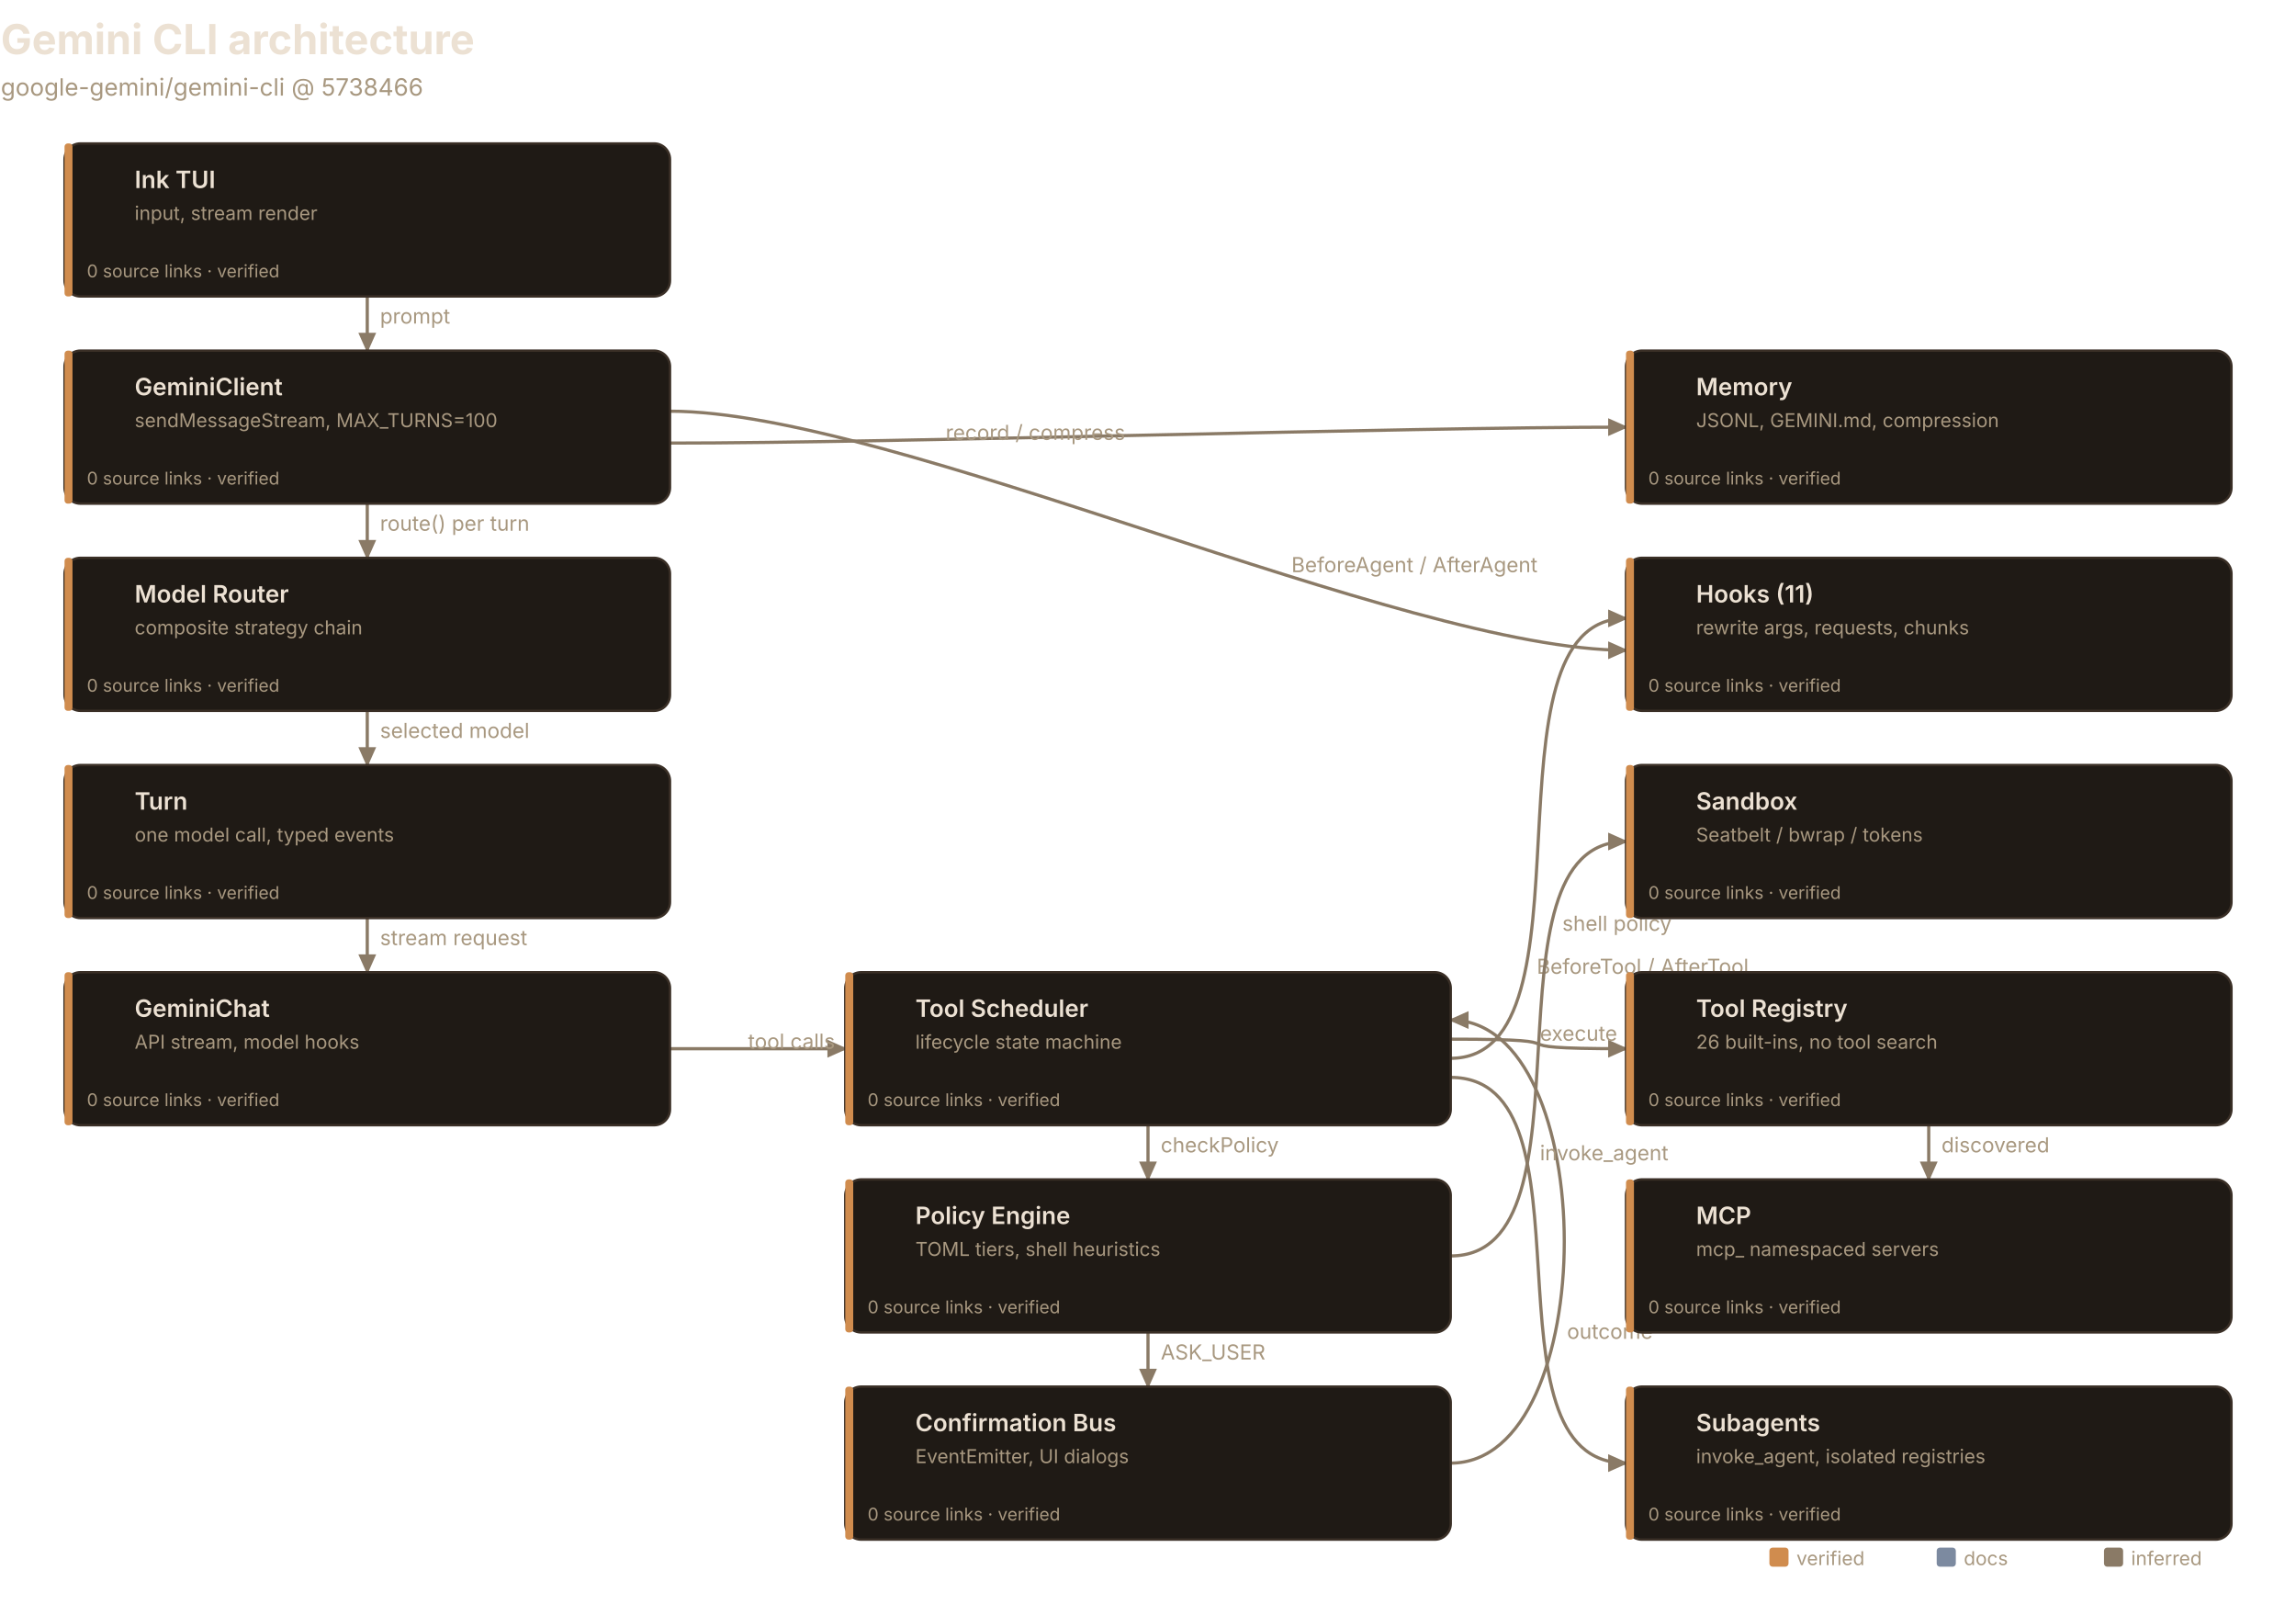
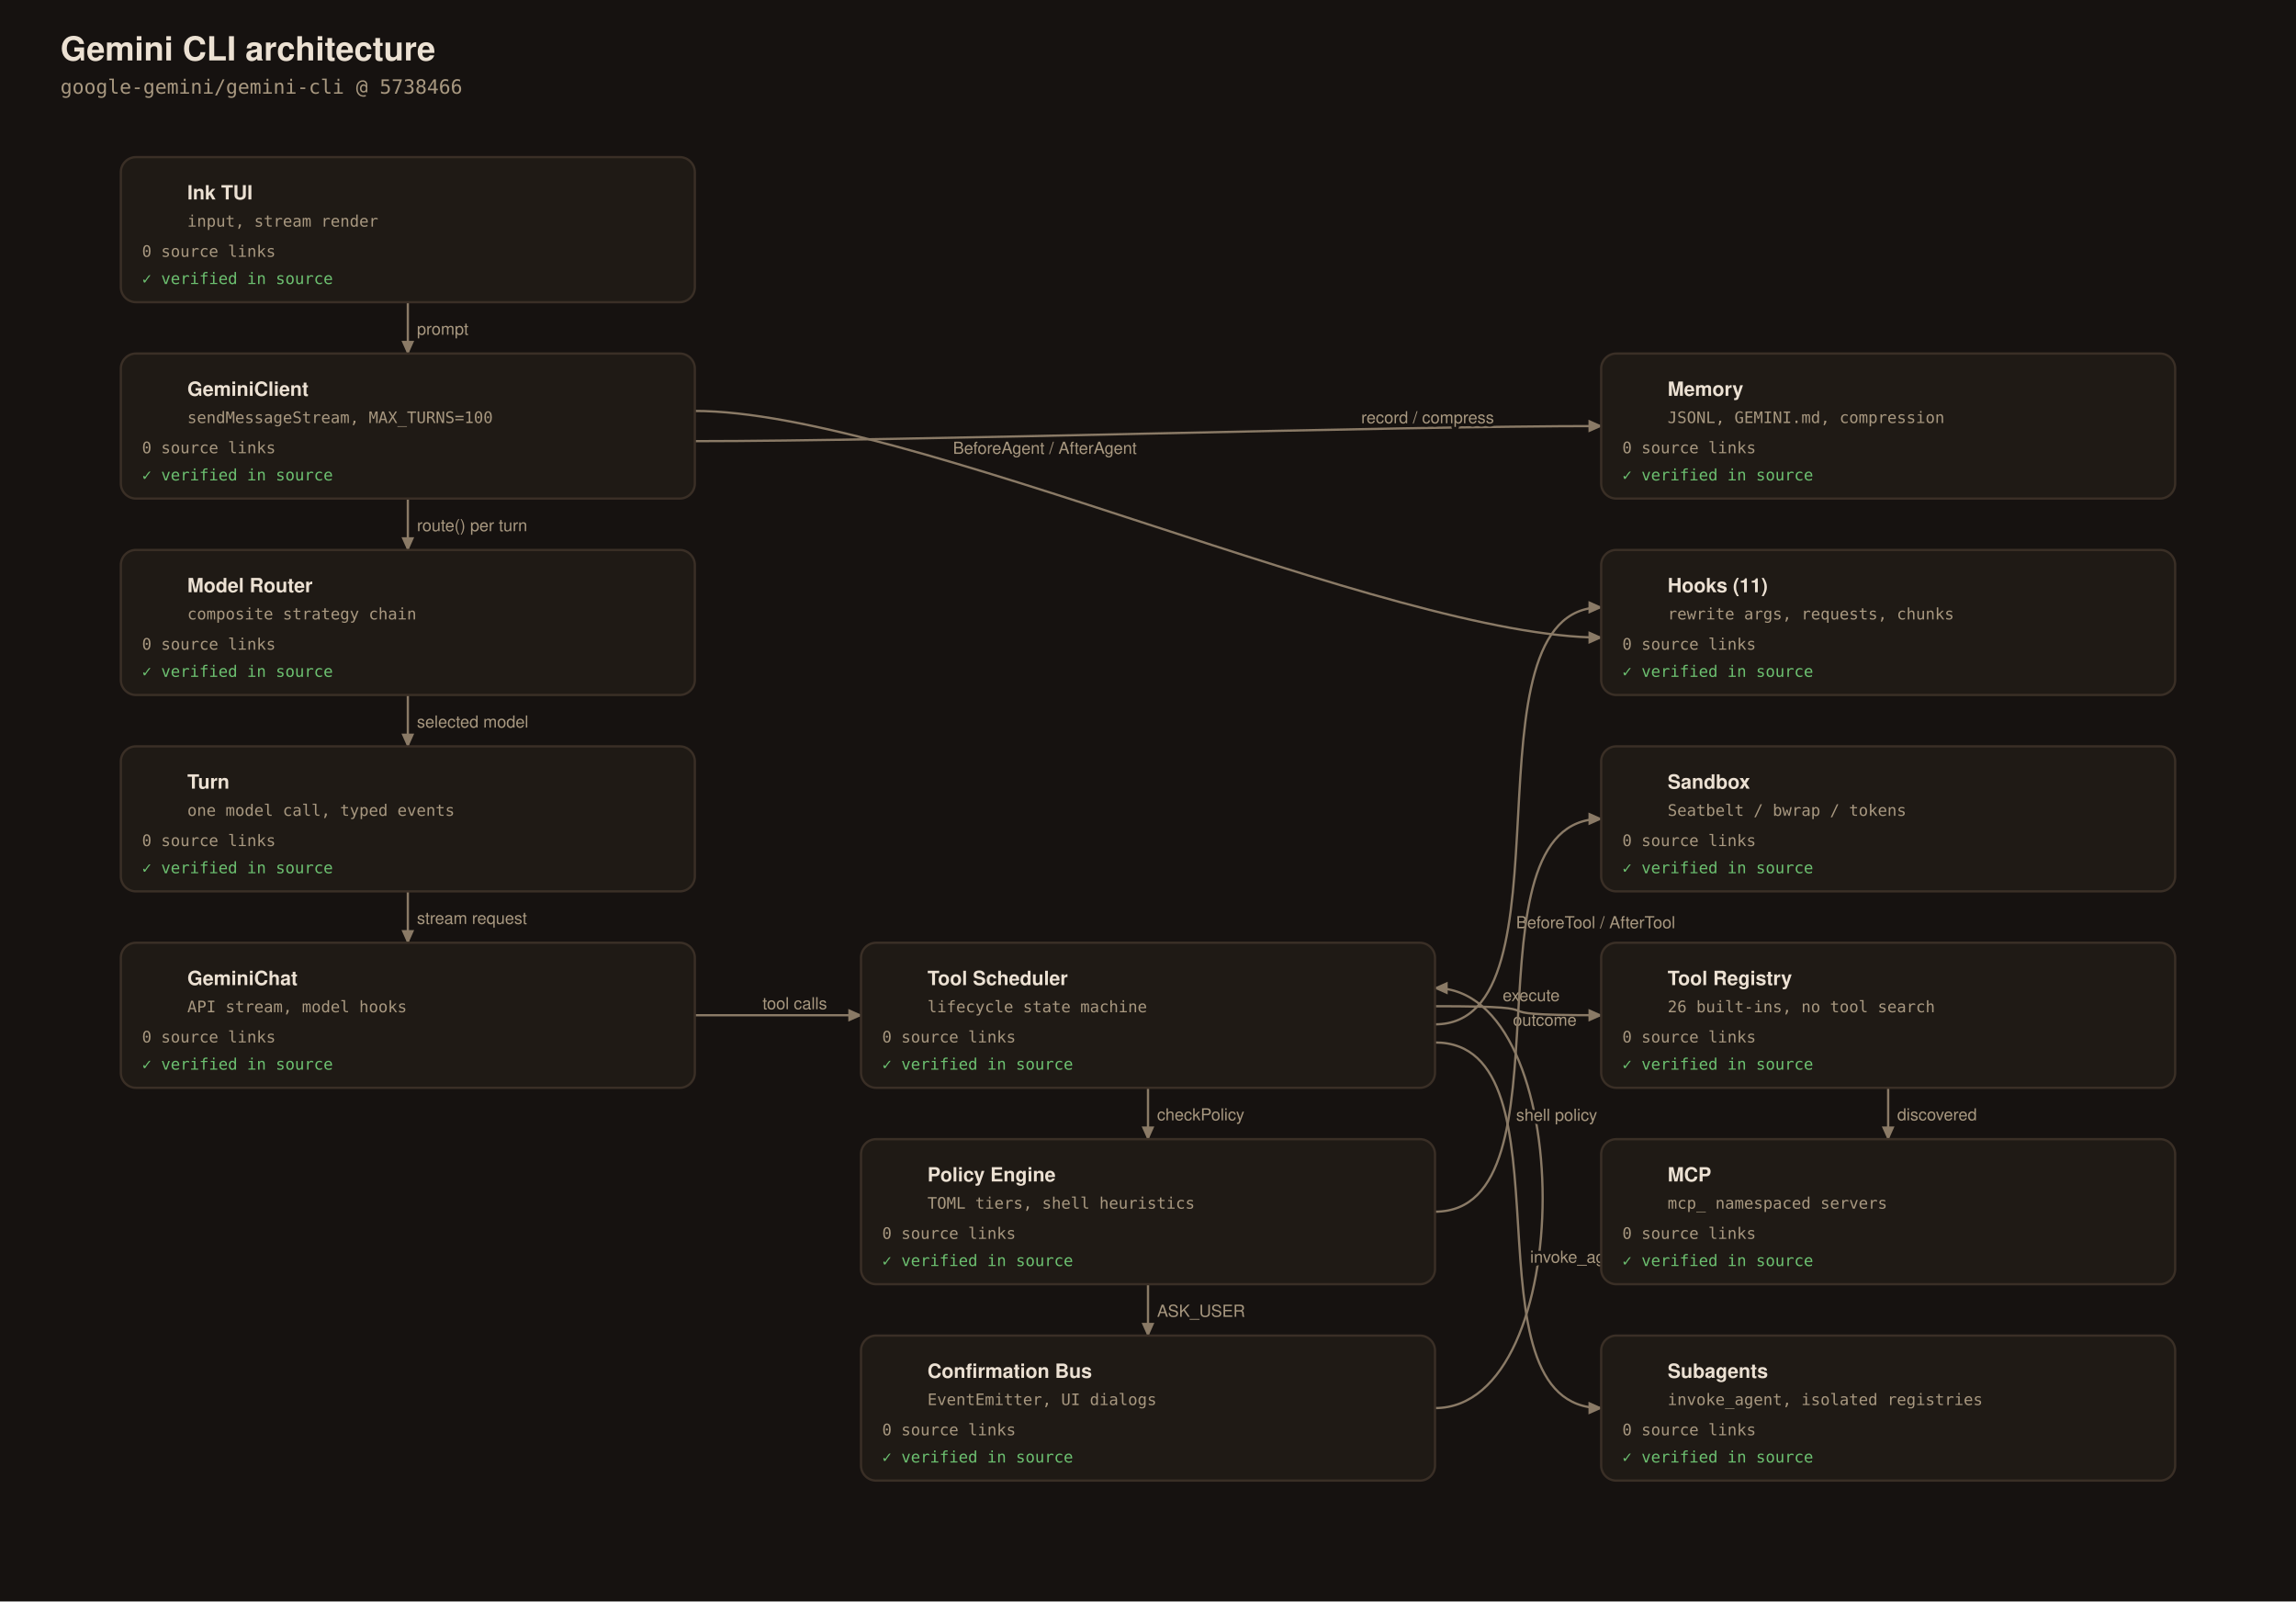
- <svg xmlns="http://www.w3.org/2000/svg" viewBox="-20 -70 1440 1006" width="1600" height="1117" font-family="system-ui, -apple-system, sans-serif">
+ <svg xmlns="http://www.w3.org/2000/svg" viewBox="-60 -84 1520 1060" width="2280" height="1590" font-family="-apple-system, &quot;system-ui&quot;, &quot;Segoe UI&quot;, Helvetica, Arial, sans-serif">
+   <rect x="-60" y="-84" width="1520" height="1060" fill="#161210" />
  <defs>
    <marker id="arrow" viewBox="0 0 10 10" refX="8" refY="5" markerWidth="7" markerHeight="7" orient="auto-start-reverse">
      <path d="M 0 1 L 9 5 L 0 9 z" fill="#8a7a66" />
    </marker>
+     <marker id="arrowHl" viewBox="0 0 10 10" refX="8" refY="5" markerWidth="7" markerHeight="7" orient="auto-start-reverse">
+       <path d="M 0 1 L 9 5 L 0 9 z" fill="#d08c4e" />
+     </marker>
  </defs>
-   <text x="-20" y="-36" font-size="26" font-weight="700" fill="#ece1d3">Gemini CLI architecture</text>
-   <text x="-20" y="-10" font-size="15" fill="#a89880">google-gemini/gemini-cli @ 5738466</text>
  <g>
-     <path d="M 210.0 116 C 210.0 133.0, 210.0 133.0, 210.0 150" fill="none" stroke="#8a7a66" stroke-width="2" marker-end="url(#arrow)" />
-     <text x="218" y="133" font-size="13" fill="#a89880">prompt</text>
-     <path d="M 210.0 246 C 210.0 263.0, 210.0 263.0, 210.0 280" fill="none" stroke="#8a7a66" stroke-width="2" marker-end="url(#arrow)" />
-     <text x="218" y="263" font-size="13" fill="#a89880">route() per turn</text>
-     <path d="M 210.0 376 C 210.0 393.0, 210.0 393.0, 210.0 410" fill="none" stroke="#8a7a66" stroke-width="2" marker-end="url(#arrow)" />
-     <text x="218" y="393" font-size="13" fill="#a89880">selected model</text>
-     <path d="M 210.0 506 C 210.0 523.0, 210.0 523.0, 210.0 540" fill="none" stroke="#8a7a66" stroke-width="2" marker-end="url(#arrow)" />
-     <text x="218" y="523" font-size="13" fill="#a89880">stream request</text>
-     <path d="M 400 588.0 C 495.0 588.0, 415.0 588.0, 510 588.0" fill="none" stroke="#8a7a66" stroke-width="2" marker-end="url(#arrow)" />
-     <text x="449" y="588" font-size="13" fill="#a89880">tool calls</text>
-     <path d="M 700.0 636 C 700.0 653.0, 700.0 653.0, 700.0 670" fill="none" stroke="#8a7a66" stroke-width="2" marker-end="url(#arrow)" />
-     <text x="708" y="653" font-size="13" fill="#a89880">checkPolicy</text>
-     <path d="M 700.0 766 C 700.0 783.0, 700.0 783.0, 700.0 800" fill="none" stroke="#8a7a66" stroke-width="2" marker-end="url(#arrow)" />
-     <text x="708" y="783" font-size="13" fill="#a89880">ASK_USER</text>
-     <path d="M 890 848.0 C 985.02 848.0, 985.02 570.0, 890 570.0" fill="none" stroke="#8a7a66" stroke-width="2" marker-end="url(#arrow)" />
-     <text x="963" y="770" font-size="13" fill="#a89880">outcome</text>
-     <path d="M 890 582.0 C 985.0 582.0, 905.0 588.0, 1000 588.0" fill="none" stroke="#8a7a66" stroke-width="2" marker-end="url(#arrow)" />
-     <text x="946" y="583" font-size="13" fill="#a89880">execute</text>
-     <path d="M 1190.0 636 C 1190.0 653.0, 1190.0 653.0, 1190.0 670" fill="none" stroke="#8a7a66" stroke-width="2" marker-end="url(#arrow)" />
-     <text x="1198" y="653" font-size="13" fill="#a89880">discovered</text>
-     <path d="M 890 594.0 C 985.0 594.0, 905.0 318.0, 1000 318.0" fill="none" stroke="#8a7a66" stroke-width="2" marker-end="url(#arrow)" />
-     <text x="944" y="541" font-size="13" fill="#a89880">BeforeTool / AfterTool</text>
-     <path d="M 400 188.0 C 540 188.0, 860 338.0, 1000 338.0" fill="none" stroke="#8a7a66" stroke-width="2" marker-end="url(#arrow)" />
-     <text x="790" y="289" font-size="13" fill="#a89880">BeforeAgent / AfterAgent</text>
-     <path d="M 400 208.0 C 540 208.0, 860 198.0, 1000 198.0" fill="none" stroke="#8a7a66" stroke-width="2" marker-end="url(#arrow)" />
-     <text x="573" y="206" font-size="13" fill="#a89880">record / compress</text>
-     <path d="M 890 606.0 C 985.0 606.0, 905.0 848.0, 1000 848.0" fill="none" stroke="#8a7a66" stroke-width="2" marker-end="url(#arrow)" />
-     <text x="946" y="658" font-size="13" fill="#a89880">invoke_agent</text>
-     <path d="M 890 718.0 C 985.0 718.0, 905.0 458.0, 1000 458.0" fill="none" stroke="#8a7a66" stroke-width="2" marker-end="url(#arrow)" />
-     <text x="960" y="514" font-size="13" fill="#a89880">shell policy</text>
+     <path d="M 210 116 C 210 133, 210 133, 210 150" marker-end="url(#arrow)" fill="none" stroke="rgb(138, 122, 102)" stroke-width="1.5px" stroke-linejoin="miter" paint-order="normal" font-size="16px" font-weight="400" font-family="-apple-system, &quot;system-ui&quot;, &quot;Segoe UI&quot;, Helvetica, Arial, sans-serif" />
+     <text x="216" y="137.568" fill="rgb(168, 152, 128)" stroke="rgb(22, 18, 16)" stroke-width="4px" stroke-linejoin="round" paint-order="stroke" font-size="11px" font-weight="400" font-family="-apple-system, &quot;system-ui&quot;, &quot;Segoe UI&quot;, Helvetica, Arial, sans-serif">prompt</text>
+     <path d="M 210 246 C 210 263, 210 263, 210 280" marker-end="url(#arrow)" fill="none" stroke="rgb(138, 122, 102)" stroke-width="1.5px" stroke-linejoin="miter" paint-order="normal" font-size="16px" font-weight="400" font-family="-apple-system, &quot;system-ui&quot;, &quot;Segoe UI&quot;, Helvetica, Arial, sans-serif" />
+     <text x="216" y="267.568" fill="rgb(168, 152, 128)" stroke="rgb(22, 18, 16)" stroke-width="4px" stroke-linejoin="round" paint-order="stroke" font-size="11px" font-weight="400" font-family="-apple-system, &quot;system-ui&quot;, &quot;Segoe UI&quot;, Helvetica, Arial, sans-serif">route() per turn</text>
+     <path d="M 210 376 C 210 393, 210 393, 210 410" marker-end="url(#arrow)" fill="none" stroke="rgb(138, 122, 102)" stroke-width="1.5px" stroke-linejoin="miter" paint-order="normal" font-size="16px" font-weight="400" font-family="-apple-system, &quot;system-ui&quot;, &quot;Segoe UI&quot;, Helvetica, Arial, sans-serif" />
+     <text x="216" y="397.568" fill="rgb(168, 152, 128)" stroke="rgb(22, 18, 16)" stroke-width="4px" stroke-linejoin="round" paint-order="stroke" font-size="11px" font-weight="400" font-family="-apple-system, &quot;system-ui&quot;, &quot;Segoe UI&quot;, Helvetica, Arial, sans-serif">selected model</text>
+     <path d="M 210 506 C 210 523, 210 523, 210 540" marker-end="url(#arrow)" fill="none" stroke="rgb(138, 122, 102)" stroke-width="1.5px" stroke-linejoin="miter" paint-order="normal" font-size="16px" font-weight="400" font-family="-apple-system, &quot;system-ui&quot;, &quot;Segoe UI&quot;, Helvetica, Arial, sans-serif" />
+     <text x="216" y="527.568" fill="rgb(168, 152, 128)" stroke="rgb(22, 18, 16)" stroke-width="4px" stroke-linejoin="round" paint-order="stroke" font-size="11px" font-weight="400" font-family="-apple-system, &quot;system-ui&quot;, &quot;Segoe UI&quot;, Helvetica, Arial, sans-serif">stream request</text>
+     <path d="M 400 588 C 495 588, 415 588, 510 588" marker-end="url(#arrow)" fill="none" stroke="rgb(138, 122, 102)" stroke-width="1.5px" stroke-linejoin="miter" paint-order="normal" font-size="16px" font-weight="400" font-family="-apple-system, &quot;system-ui&quot;, &quot;Segoe UI&quot;, Helvetica, Arial, sans-serif" />
+     <text x="444.8" y="584" fill="rgb(168, 152, 128)" stroke="rgb(22, 18, 16)" stroke-width="4px" stroke-linejoin="round" paint-order="stroke" font-size="11px" font-weight="400" font-family="-apple-system, &quot;system-ui&quot;, &quot;Segoe UI&quot;, Helvetica, Arial, sans-serif">tool calls</text>
+     <path d="M 700 636 C 700 653, 700 653, 700 670" marker-end="url(#arrow)" fill="none" stroke="rgb(138, 122, 102)" stroke-width="1.5px" stroke-linejoin="miter" paint-order="normal" font-size="16px" font-weight="400" font-family="-apple-system, &quot;system-ui&quot;, &quot;Segoe UI&quot;, Helvetica, Arial, sans-serif" />
+     <text x="706" y="657.568" fill="rgb(168, 152, 128)" stroke="rgb(22, 18, 16)" stroke-width="4px" stroke-linejoin="round" paint-order="stroke" font-size="11px" font-weight="400" font-family="-apple-system, &quot;system-ui&quot;, &quot;Segoe UI&quot;, Helvetica, Arial, sans-serif">checkPolicy</text>
+     <path d="M 700 766 C 700 783, 700 783, 700 800" marker-end="url(#arrow)" fill="none" stroke="rgb(138, 122, 102)" stroke-width="1.5px" stroke-linejoin="miter" paint-order="normal" font-size="16px" font-weight="400" font-family="-apple-system, &quot;system-ui&quot;, &quot;Segoe UI&quot;, Helvetica, Arial, sans-serif" />
+     <text x="706" y="787.568" fill="rgb(168, 152, 128)" stroke="rgb(22, 18, 16)" stroke-width="4px" stroke-linejoin="round" paint-order="stroke" font-size="11px" font-weight="400" font-family="-apple-system, &quot;system-ui&quot;, &quot;Segoe UI&quot;, Helvetica, Arial, sans-serif">ASK_USER</text>
+     <path d="M 890 848 C 985.02 848, 985.02 570, 890 570" marker-end="url(#arrow)" fill="none" stroke="rgb(138, 122, 102)" stroke-width="1.5px" stroke-linejoin="miter" paint-order="normal" font-size="16px" font-weight="400" font-family="-apple-system, &quot;system-ui&quot;, &quot;Segoe UI&quot;, Helvetica, Arial, sans-serif" />
+     <text x="941.61" y="594.912" fill="rgb(168, 152, 128)" stroke="rgb(22, 18, 16)" stroke-width="4px" stroke-linejoin="round" paint-order="stroke" font-size="11px" font-weight="400" font-family="-apple-system, &quot;system-ui&quot;, &quot;Segoe UI&quot;, Helvetica, Arial, sans-serif">outcome</text>
+     <path d="M 890 582 C 985 582, 905 588, 1000 588" marker-end="url(#arrow)" fill="none" stroke="rgb(138, 122, 102)" stroke-width="1.5px" stroke-linejoin="miter" paint-order="normal" font-size="16px" font-weight="400" font-family="-apple-system, &quot;system-ui&quot;, &quot;Segoe UI&quot;, Helvetica, Arial, sans-serif" />
+     <text x="934.8" y="578.624" fill="rgb(168, 152, 128)" stroke="rgb(22, 18, 16)" stroke-width="4px" stroke-linejoin="round" paint-order="stroke" font-size="11px" font-weight="400" font-family="-apple-system, &quot;system-ui&quot;, &quot;Segoe UI&quot;, Helvetica, Arial, sans-serif">execute</text>
+     <path d="M 1190 636 C 1190 653, 1190 653, 1190 670" marker-end="url(#arrow)" fill="none" stroke="rgb(138, 122, 102)" stroke-width="1.5px" stroke-linejoin="miter" paint-order="normal" font-size="16px" font-weight="400" font-family="-apple-system, &quot;system-ui&quot;, &quot;Segoe UI&quot;, Helvetica, Arial, sans-serif" />
+     <text x="1196" y="657.568" fill="rgb(168, 152, 128)" stroke="rgb(22, 18, 16)" stroke-width="4px" stroke-linejoin="round" paint-order="stroke" font-size="11px" font-weight="400" font-family="-apple-system, &quot;system-ui&quot;, &quot;Segoe UI&quot;, Helvetica, Arial, sans-serif">discovered</text>
+     <path d="M 890 594 C 985 594, 905 318, 1000 318" marker-end="url(#arrow)" fill="none" stroke="rgb(138, 122, 102)" stroke-width="1.5px" stroke-linejoin="miter" paint-order="normal" font-size="16px" font-weight="400" font-family="-apple-system, &quot;system-ui&quot;, &quot;Segoe UI&quot;, Helvetica, Arial, sans-serif" />
+     <text x="943.7" y="530.384" fill="rgb(168, 152, 128)" stroke="rgb(22, 18, 16)" stroke-width="4px" stroke-linejoin="round" paint-order="stroke" font-size="11px" font-weight="400" font-family="-apple-system, &quot;system-ui&quot;, &quot;Segoe UI&quot;, Helvetica, Arial, sans-serif">BeforeTool / AfterTool</text>
+     <path d="M 400 188 C 540 188, 860 338, 1000 338" marker-end="url(#arrow)" fill="none" stroke="rgb(138, 122, 102)" stroke-width="1.5px" stroke-linejoin="miter" paint-order="normal" font-size="16px" font-weight="400" font-family="-apple-system, &quot;system-ui&quot;, &quot;Segoe UI&quot;, Helvetica, Arial, sans-serif" />
+     <text x="570.88" y="216.4" fill="rgb(168, 152, 128)" stroke="rgb(22, 18, 16)" stroke-width="4px" stroke-linejoin="round" paint-order="stroke" font-size="11px" font-weight="400" font-family="-apple-system, &quot;system-ui&quot;, &quot;Segoe UI&quot;, Helvetica, Arial, sans-serif">BeforeAgent / AfterAgent</text>
+     <path d="M 400 208 C 540 208, 860 198, 1000 198" marker-end="url(#arrow)" fill="none" stroke="rgb(138, 122, 102)" stroke-width="1.5px" stroke-linejoin="miter" paint-order="normal" font-size="16px" font-weight="400" font-family="-apple-system, &quot;system-ui&quot;, &quot;Segoe UI&quot;, Helvetica, Arial, sans-serif" />
+     <text x="841.12" y="196.16" fill="rgb(168, 152, 128)" stroke="rgb(22, 18, 16)" stroke-width="4px" stroke-linejoin="round" paint-order="stroke" font-size="11px" font-weight="400" font-family="-apple-system, &quot;system-ui&quot;, &quot;Segoe UI&quot;, Helvetica, Arial, sans-serif">record / compress</text>
+     <path d="M 890 606 C 985 606, 905 848, 1000 848" marker-end="url(#arrow)" fill="none" stroke="rgb(138, 122, 102)" stroke-width="1.5px" stroke-linejoin="miter" paint-order="normal" font-size="16px" font-weight="400" font-family="-apple-system, &quot;system-ui&quot;, &quot;Segoe UI&quot;, Helvetica, Arial, sans-serif" />
+     <text x="952.979" y="751.792" fill="rgb(168, 152, 128)" stroke="rgb(22, 18, 16)" stroke-width="4px" stroke-linejoin="round" paint-order="stroke" font-size="11px" font-weight="400" font-family="-apple-system, &quot;system-ui&quot;, &quot;Segoe UI&quot;, Helvetica, Arial, sans-serif">invoke_agent</text>
+     <path d="M 890 718 C 985 718, 905 458, 1000 458" marker-end="url(#arrow)" fill="none" stroke="rgb(138, 122, 102)" stroke-width="1.5px" stroke-linejoin="miter" paint-order="normal" font-size="16px" font-weight="400" font-family="-apple-system, &quot;system-ui&quot;, &quot;Segoe UI&quot;, Helvetica, Arial, sans-serif" />
+     <text x="943.7" y="657.84" fill="rgb(168, 152, 128)" stroke="rgb(22, 18, 16)" stroke-width="4px" stroke-linejoin="round" paint-order="stroke" font-size="11px" font-weight="400" font-family="-apple-system, &quot;system-ui&quot;, &quot;Segoe UI&quot;, Helvetica, Arial, sans-serif">shell policy</text>
  </g>
  <g>
-     <rect x="20" y="20" width="380" height="96" rx="10" fill="#1f1a15" stroke="#3a2f26" stroke-width="1.5" />
-     <rect x="20" y="20" width="5" height="96" rx="2" fill="#d08c4e" />
-     <text x="64" y="48" font-size="15" font-weight="600" fill="#ece1d3">Ink TUI</text>
-     <text x="64" y="68" font-size="12" fill="#a89880">input, stream render</text>
-     <text x="34" y="104" font-size="11" fill="#a89880">0 source links · verified</text>
-     <rect x="20" y="150" width="380" height="96" rx="10" fill="#1f1a15" stroke="#3a2f26" stroke-width="1.5" />
-     <rect x="20" y="150" width="5" height="96" rx="2" fill="#d08c4e" />
-     <text x="64" y="178" font-size="15" font-weight="600" fill="#ece1d3">GeminiClient</text>
-     <text x="64" y="198" font-size="12" fill="#a89880">sendMessageStream, MAX_TURNS=100</text>
-     <text x="34" y="234" font-size="11" fill="#a89880">0 source links · verified</text>
-     <rect x="20" y="280" width="380" height="96" rx="10" fill="#1f1a15" stroke="#3a2f26" stroke-width="1.5" />
-     <rect x="20" y="280" width="5" height="96" rx="2" fill="#d08c4e" />
-     <text x="64" y="308" font-size="15" font-weight="600" fill="#ece1d3">Model Router</text>
-     <text x="64" y="328" font-size="12" fill="#a89880">composite strategy chain</text>
-     <text x="34" y="364" font-size="11" fill="#a89880">0 source links · verified</text>
-     <rect x="20" y="410" width="380" height="96" rx="10" fill="#1f1a15" stroke="#3a2f26" stroke-width="1.5" />
-     <rect x="20" y="410" width="5" height="96" rx="2" fill="#d08c4e" />
-     <text x="64" y="438" font-size="15" font-weight="600" fill="#ece1d3">Turn</text>
-     <text x="64" y="458" font-size="12" fill="#a89880">one model call, typed events</text>
-     <text x="34" y="494" font-size="11" fill="#a89880">0 source links · verified</text>
-     <rect x="20" y="540" width="380" height="96" rx="10" fill="#1f1a15" stroke="#3a2f26" stroke-width="1.5" />
-     <rect x="20" y="540" width="5" height="96" rx="2" fill="#d08c4e" />
-     <text x="64" y="568" font-size="15" font-weight="600" fill="#ece1d3">GeminiChat</text>
-     <text x="64" y="588" font-size="12" fill="#a89880">API stream, model hooks</text>
-     <text x="34" y="624" font-size="11" fill="#a89880">0 source links · verified</text>
-     <rect x="510" y="540" width="380" height="96" rx="10" fill="#1f1a15" stroke="#3a2f26" stroke-width="1.5" />
-     <rect x="510" y="540" width="5" height="96" rx="2" fill="#d08c4e" />
-     <text x="554" y="568" font-size="15" font-weight="600" fill="#ece1d3">Tool Scheduler</text>
-     <text x="554" y="588" font-size="12" fill="#a89880">lifecycle state machine</text>
-     <text x="524" y="624" font-size="11" fill="#a89880">0 source links · verified</text>
-     <rect x="510" y="670" width="380" height="96" rx="10" fill="#1f1a15" stroke="#3a2f26" stroke-width="1.5" />
-     <rect x="510" y="670" width="5" height="96" rx="2" fill="#d08c4e" />
-     <text x="554" y="698" font-size="15" font-weight="600" fill="#ece1d3">Policy Engine</text>
-     <text x="554" y="718" font-size="12" fill="#a89880">TOML tiers, shell heuristics</text>
-     <text x="524" y="754" font-size="11" fill="#a89880">0 source links · verified</text>
-     <rect x="510" y="800" width="380" height="96" rx="10" fill="#1f1a15" stroke="#3a2f26" stroke-width="1.5" />
-     <rect x="510" y="800" width="5" height="96" rx="2" fill="#d08c4e" />
-     <text x="554" y="828" font-size="15" font-weight="600" fill="#ece1d3">Confirmation Bus</text>
-     <text x="554" y="848" font-size="12" fill="#a89880">EventEmitter, UI dialogs</text>
-     <text x="524" y="884" font-size="11" fill="#a89880">0 source links · verified</text>
-     <rect x="1000" y="150" width="380" height="96" rx="10" fill="#1f1a15" stroke="#3a2f26" stroke-width="1.5" />
-     <rect x="1000" y="150" width="5" height="96" rx="2" fill="#d08c4e" />
-     <text x="1044" y="178" font-size="15" font-weight="600" fill="#ece1d3">Memory</text>
-     <text x="1044" y="198" font-size="12" fill="#a89880">JSONL, GEMINI.md, compression</text>
-     <text x="1014" y="234" font-size="11" fill="#a89880">0 source links · verified</text>
-     <rect x="1000" y="280" width="380" height="96" rx="10" fill="#1f1a15" stroke="#3a2f26" stroke-width="1.5" />
-     <rect x="1000" y="280" width="5" height="96" rx="2" fill="#d08c4e" />
-     <text x="1044" y="308" font-size="15" font-weight="600" fill="#ece1d3">Hooks (11)</text>
-     <text x="1044" y="328" font-size="12" fill="#a89880">rewrite args, requests, chunks</text>
-     <text x="1014" y="364" font-size="11" fill="#a89880">0 source links · verified</text>
-     <rect x="1000" y="410" width="380" height="96" rx="10" fill="#1f1a15" stroke="#3a2f26" stroke-width="1.5" />
-     <rect x="1000" y="410" width="5" height="96" rx="2" fill="#d08c4e" />
-     <text x="1044" y="438" font-size="15" font-weight="600" fill="#ece1d3">Sandbox</text>
-     <text x="1044" y="458" font-size="12" fill="#a89880">Seatbelt / bwrap / tokens</text>
-     <text x="1014" y="494" font-size="11" fill="#a89880">0 source links · verified</text>
-     <rect x="1000" y="540" width="380" height="96" rx="10" fill="#1f1a15" stroke="#3a2f26" stroke-width="1.5" />
-     <rect x="1000" y="540" width="5" height="96" rx="2" fill="#d08c4e" />
-     <text x="1044" y="568" font-size="15" font-weight="600" fill="#ece1d3">Tool Registry</text>
-     <text x="1044" y="588" font-size="12" fill="#a89880">26 built-ins, no tool search</text>
-     <text x="1014" y="624" font-size="11" fill="#a89880">0 source links · verified</text>
-     <rect x="1000" y="670" width="380" height="96" rx="10" fill="#1f1a15" stroke="#3a2f26" stroke-width="1.5" />
-     <rect x="1000" y="670" width="5" height="96" rx="2" fill="#d08c4e" />
-     <text x="1044" y="698" font-size="15" font-weight="600" fill="#ece1d3">MCP</text>
-     <text x="1044" y="718" font-size="12" fill="#a89880">mcp_ namespaced servers</text>
-     <text x="1014" y="754" font-size="11" fill="#a89880">0 source links · verified</text>
-     <rect x="1000" y="800" width="380" height="96" rx="10" fill="#1f1a15" stroke="#3a2f26" stroke-width="1.5" />
-     <rect x="1000" y="800" width="5" height="96" rx="2" fill="#d08c4e" />
-     <text x="1044" y="828" font-size="15" font-weight="600" fill="#ece1d3">Subagents</text>
-     <text x="1044" y="848" font-size="12" fill="#a89880">invoke_agent, isolated registries</text>
-     <text x="1014" y="884" font-size="11" fill="#a89880">0 source links · verified</text>
+     <g class="node">
+       <rect x="20" y="20" width="380" height="96" rx="10" fill="rgb(31, 26, 21)" stroke="rgb(58, 47, 38)" stroke-width="1.5px" stroke-linejoin="miter" paint-order="normal" font-size="16px" font-weight="400" font-family="-apple-system, &quot;system-ui&quot;, &quot;Segoe UI&quot;, Helvetica, Arial, sans-serif" />
+       <text x="64" y="48" fill="rgb(236, 225, 211)" stroke="none" stroke-width="1px" stroke-linejoin="miter" paint-order="normal" font-size="13px" font-weight="600" font-family="-apple-system, &quot;system-ui&quot;, &quot;Segoe UI&quot;, Helvetica, Arial, sans-serif">Ink TUI</text>
+       <text x="64" y="66" fill="rgb(168, 152, 128)" stroke="none" stroke-width="1px" stroke-linejoin="miter" paint-order="normal" font-size="10.5px" font-weight="400" font-family="ui-monospace, monospace">input, stream render</text>
+       <text x="34" y="86" fill="rgb(168, 152, 128)" stroke="none" stroke-width="1px" stroke-linejoin="miter" paint-order="normal" font-size="10.5px" font-weight="400" font-family="ui-monospace, monospace">0 source links</text>
+       <text x="34" y="104" style="fill: rgb(108, 192, 112);" fill="rgb(108, 192, 112)" stroke="none" stroke-width="1px" stroke-linejoin="miter" paint-order="normal" font-size="10.5px" font-weight="400" font-family="ui-monospace, monospace">✓ verified in source</text>
+     </g>
+     <g class="node">
+       <rect x="20" y="150" width="380" height="96" rx="10" fill="rgb(31, 26, 21)" stroke="rgb(58, 47, 38)" stroke-width="1.5px" stroke-linejoin="miter" paint-order="normal" font-size="16px" font-weight="400" font-family="-apple-system, &quot;system-ui&quot;, &quot;Segoe UI&quot;, Helvetica, Arial, sans-serif" />
+       <text x="64" y="178" fill="rgb(236, 225, 211)" stroke="none" stroke-width="1px" stroke-linejoin="miter" paint-order="normal" font-size="13px" font-weight="600" font-family="-apple-system, &quot;system-ui&quot;, &quot;Segoe UI&quot;, Helvetica, Arial, sans-serif">GeminiClient</text>
+       <text x="64" y="196" fill="rgb(168, 152, 128)" stroke="none" stroke-width="1px" stroke-linejoin="miter" paint-order="normal" font-size="10.5px" font-weight="400" font-family="ui-monospace, monospace">sendMessageStream, MAX_TURNS=100</text>
+       <text x="34" y="216" fill="rgb(168, 152, 128)" stroke="none" stroke-width="1px" stroke-linejoin="miter" paint-order="normal" font-size="10.5px" font-weight="400" font-family="ui-monospace, monospace">0 source links</text>
+       <text x="34" y="234" style="fill: rgb(108, 192, 112);" fill="rgb(108, 192, 112)" stroke="none" stroke-width="1px" stroke-linejoin="miter" paint-order="normal" font-size="10.5px" font-weight="400" font-family="ui-monospace, monospace">✓ verified in source</text>
+     </g>
+     <g class="node">
+       <rect x="20" y="280" width="380" height="96" rx="10" fill="rgb(31, 26, 21)" stroke="rgb(58, 47, 38)" stroke-width="1.5px" stroke-linejoin="miter" paint-order="normal" font-size="16px" font-weight="400" font-family="-apple-system, &quot;system-ui&quot;, &quot;Segoe UI&quot;, Helvetica, Arial, sans-serif" />
+       <text x="64" y="308" fill="rgb(236, 225, 211)" stroke="none" stroke-width="1px" stroke-linejoin="miter" paint-order="normal" font-size="13px" font-weight="600" font-family="-apple-system, &quot;system-ui&quot;, &quot;Segoe UI&quot;, Helvetica, Arial, sans-serif">Model Router</text>
+       <text x="64" y="326" fill="rgb(168, 152, 128)" stroke="none" stroke-width="1px" stroke-linejoin="miter" paint-order="normal" font-size="10.5px" font-weight="400" font-family="ui-monospace, monospace">composite strategy chain</text>
+       <text x="34" y="346" fill="rgb(168, 152, 128)" stroke="none" stroke-width="1px" stroke-linejoin="miter" paint-order="normal" font-size="10.5px" font-weight="400" font-family="ui-monospace, monospace">0 source links</text>
+       <text x="34" y="364" style="fill: rgb(108, 192, 112);" fill="rgb(108, 192, 112)" stroke="none" stroke-width="1px" stroke-linejoin="miter" paint-order="normal" font-size="10.5px" font-weight="400" font-family="ui-monospace, monospace">✓ verified in source</text>
+     </g>
+     <g class="node">
+       <rect x="20" y="410" width="380" height="96" rx="10" fill="rgb(31, 26, 21)" stroke="rgb(58, 47, 38)" stroke-width="1.5px" stroke-linejoin="miter" paint-order="normal" font-size="16px" font-weight="400" font-family="-apple-system, &quot;system-ui&quot;, &quot;Segoe UI&quot;, Helvetica, Arial, sans-serif" />
+       <text x="64" y="438" fill="rgb(236, 225, 211)" stroke="none" stroke-width="1px" stroke-linejoin="miter" paint-order="normal" font-size="13px" font-weight="600" font-family="-apple-system, &quot;system-ui&quot;, &quot;Segoe UI&quot;, Helvetica, Arial, sans-serif">Turn</text>
+       <text x="64" y="456" fill="rgb(168, 152, 128)" stroke="none" stroke-width="1px" stroke-linejoin="miter" paint-order="normal" font-size="10.5px" font-weight="400" font-family="ui-monospace, monospace">one model call, typed events</text>
+       <text x="34" y="476" fill="rgb(168, 152, 128)" stroke="none" stroke-width="1px" stroke-linejoin="miter" paint-order="normal" font-size="10.5px" font-weight="400" font-family="ui-monospace, monospace">0 source links</text>
+       <text x="34" y="494" style="fill: rgb(108, 192, 112);" fill="rgb(108, 192, 112)" stroke="none" stroke-width="1px" stroke-linejoin="miter" paint-order="normal" font-size="10.5px" font-weight="400" font-family="ui-monospace, monospace">✓ verified in source</text>
+     </g>
+     <g class="node">
+       <rect x="20" y="540" width="380" height="96" rx="10" fill="rgb(31, 26, 21)" stroke="rgb(58, 47, 38)" stroke-width="1.5px" stroke-linejoin="miter" paint-order="normal" font-size="16px" font-weight="400" font-family="-apple-system, &quot;system-ui&quot;, &quot;Segoe UI&quot;, Helvetica, Arial, sans-serif" />
+       <text x="64" y="568" fill="rgb(236, 225, 211)" stroke="none" stroke-width="1px" stroke-linejoin="miter" paint-order="normal" font-size="13px" font-weight="600" font-family="-apple-system, &quot;system-ui&quot;, &quot;Segoe UI&quot;, Helvetica, Arial, sans-serif">GeminiChat</text>
+       <text x="64" y="586" fill="rgb(168, 152, 128)" stroke="none" stroke-width="1px" stroke-linejoin="miter" paint-order="normal" font-size="10.5px" font-weight="400" font-family="ui-monospace, monospace">API stream, model hooks</text>
+       <text x="34" y="606" fill="rgb(168, 152, 128)" stroke="none" stroke-width="1px" stroke-linejoin="miter" paint-order="normal" font-size="10.5px" font-weight="400" font-family="ui-monospace, monospace">0 source links</text>
+       <text x="34" y="624" style="fill: rgb(108, 192, 112);" fill="rgb(108, 192, 112)" stroke="none" stroke-width="1px" stroke-linejoin="miter" paint-order="normal" font-size="10.5px" font-weight="400" font-family="ui-monospace, monospace">✓ verified in source</text>
+     </g>
+     <g class="node">
+       <rect x="510" y="540" width="380" height="96" rx="10" fill="rgb(31, 26, 21)" stroke="rgb(58, 47, 38)" stroke-width="1.5px" stroke-linejoin="miter" paint-order="normal" font-size="16px" font-weight="400" font-family="-apple-system, &quot;system-ui&quot;, &quot;Segoe UI&quot;, Helvetica, Arial, sans-serif" />
+       <text x="554" y="568" fill="rgb(236, 225, 211)" stroke="none" stroke-width="1px" stroke-linejoin="miter" paint-order="normal" font-size="13px" font-weight="600" font-family="-apple-system, &quot;system-ui&quot;, &quot;Segoe UI&quot;, Helvetica, Arial, sans-serif">Tool Scheduler</text>
+       <text x="554" y="586" fill="rgb(168, 152, 128)" stroke="none" stroke-width="1px" stroke-linejoin="miter" paint-order="normal" font-size="10.5px" font-weight="400" font-family="ui-monospace, monospace">lifecycle state machine</text>
+       <text x="524" y="606" fill="rgb(168, 152, 128)" stroke="none" stroke-width="1px" stroke-linejoin="miter" paint-order="normal" font-size="10.5px" font-weight="400" font-family="ui-monospace, monospace">0 source links</text>
+       <text x="524" y="624" style="fill: rgb(108, 192, 112);" fill="rgb(108, 192, 112)" stroke="none" stroke-width="1px" stroke-linejoin="miter" paint-order="normal" font-size="10.5px" font-weight="400" font-family="ui-monospace, monospace">✓ verified in source</text>
+     </g>
+     <g class="node">
+       <rect x="510" y="670" width="380" height="96" rx="10" fill="rgb(31, 26, 21)" stroke="rgb(58, 47, 38)" stroke-width="1.5px" stroke-linejoin="miter" paint-order="normal" font-size="16px" font-weight="400" font-family="-apple-system, &quot;system-ui&quot;, &quot;Segoe UI&quot;, Helvetica, Arial, sans-serif" />
+       <text x="554" y="698" fill="rgb(236, 225, 211)" stroke="none" stroke-width="1px" stroke-linejoin="miter" paint-order="normal" font-size="13px" font-weight="600" font-family="-apple-system, &quot;system-ui&quot;, &quot;Segoe UI&quot;, Helvetica, Arial, sans-serif">Policy Engine</text>
+       <text x="554" y="716" fill="rgb(168, 152, 128)" stroke="none" stroke-width="1px" stroke-linejoin="miter" paint-order="normal" font-size="10.5px" font-weight="400" font-family="ui-monospace, monospace">TOML tiers, shell heuristics</text>
+       <text x="524" y="736" fill="rgb(168, 152, 128)" stroke="none" stroke-width="1px" stroke-linejoin="miter" paint-order="normal" font-size="10.5px" font-weight="400" font-family="ui-monospace, monospace">0 source links</text>
+       <text x="524" y="754" style="fill: rgb(108, 192, 112);" fill="rgb(108, 192, 112)" stroke="none" stroke-width="1px" stroke-linejoin="miter" paint-order="normal" font-size="10.5px" font-weight="400" font-family="ui-monospace, monospace">✓ verified in source</text>
+     </g>
+     <g class="node">
+       <rect x="510" y="800" width="380" height="96" rx="10" fill="rgb(31, 26, 21)" stroke="rgb(58, 47, 38)" stroke-width="1.5px" stroke-linejoin="miter" paint-order="normal" font-size="16px" font-weight="400" font-family="-apple-system, &quot;system-ui&quot;, &quot;Segoe UI&quot;, Helvetica, Arial, sans-serif" />
+       <text x="554" y="828" fill="rgb(236, 225, 211)" stroke="none" stroke-width="1px" stroke-linejoin="miter" paint-order="normal" font-size="13px" font-weight="600" font-family="-apple-system, &quot;system-ui&quot;, &quot;Segoe UI&quot;, Helvetica, Arial, sans-serif">Confirmation Bus</text>
+       <text x="554" y="846" fill="rgb(168, 152, 128)" stroke="none" stroke-width="1px" stroke-linejoin="miter" paint-order="normal" font-size="10.5px" font-weight="400" font-family="ui-monospace, monospace">EventEmitter, UI dialogs</text>
+       <text x="524" y="866" fill="rgb(168, 152, 128)" stroke="none" stroke-width="1px" stroke-linejoin="miter" paint-order="normal" font-size="10.5px" font-weight="400" font-family="ui-monospace, monospace">0 source links</text>
+       <text x="524" y="884" style="fill: rgb(108, 192, 112);" fill="rgb(108, 192, 112)" stroke="none" stroke-width="1px" stroke-linejoin="miter" paint-order="normal" font-size="10.5px" font-weight="400" font-family="ui-monospace, monospace">✓ verified in source</text>
+     </g>
+     <g class="node">
+       <rect x="1000" y="150" width="380" height="96" rx="10" fill="rgb(31, 26, 21)" stroke="rgb(58, 47, 38)" stroke-width="1.5px" stroke-linejoin="miter" paint-order="normal" font-size="16px" font-weight="400" font-family="-apple-system, &quot;system-ui&quot;, &quot;Segoe UI&quot;, Helvetica, Arial, sans-serif" />
+       <text x="1044" y="178" fill="rgb(236, 225, 211)" stroke="none" stroke-width="1px" stroke-linejoin="miter" paint-order="normal" font-size="13px" font-weight="600" font-family="-apple-system, &quot;system-ui&quot;, &quot;Segoe UI&quot;, Helvetica, Arial, sans-serif">Memory</text>
+       <text x="1044" y="196" fill="rgb(168, 152, 128)" stroke="none" stroke-width="1px" stroke-linejoin="miter" paint-order="normal" font-size="10.5px" font-weight="400" font-family="ui-monospace, monospace">JSONL, GEMINI.md, compression</text>
+       <text x="1014" y="216" fill="rgb(168, 152, 128)" stroke="none" stroke-width="1px" stroke-linejoin="miter" paint-order="normal" font-size="10.5px" font-weight="400" font-family="ui-monospace, monospace">0 source links</text>
+       <text x="1014" y="234" style="fill: rgb(108, 192, 112);" fill="rgb(108, 192, 112)" stroke="none" stroke-width="1px" stroke-linejoin="miter" paint-order="normal" font-size="10.5px" font-weight="400" font-family="ui-monospace, monospace">✓ verified in source</text>
+     </g>
+     <g class="node">
+       <rect x="1000" y="280" width="380" height="96" rx="10" fill="rgb(31, 26, 21)" stroke="rgb(58, 47, 38)" stroke-width="1.5px" stroke-linejoin="miter" paint-order="normal" font-size="16px" font-weight="400" font-family="-apple-system, &quot;system-ui&quot;, &quot;Segoe UI&quot;, Helvetica, Arial, sans-serif" />
+       <text x="1044" y="308" fill="rgb(236, 225, 211)" stroke="none" stroke-width="1px" stroke-linejoin="miter" paint-order="normal" font-size="13px" font-weight="600" font-family="-apple-system, &quot;system-ui&quot;, &quot;Segoe UI&quot;, Helvetica, Arial, sans-serif">Hooks (11)</text>
+       <text x="1044" y="326" fill="rgb(168, 152, 128)" stroke="none" stroke-width="1px" stroke-linejoin="miter" paint-order="normal" font-size="10.5px" font-weight="400" font-family="ui-monospace, monospace">rewrite args, requests, chunks</text>
+       <text x="1014" y="346" fill="rgb(168, 152, 128)" stroke="none" stroke-width="1px" stroke-linejoin="miter" paint-order="normal" font-size="10.5px" font-weight="400" font-family="ui-monospace, monospace">0 source links</text>
+       <text x="1014" y="364" style="fill: rgb(108, 192, 112);" fill="rgb(108, 192, 112)" stroke="none" stroke-width="1px" stroke-linejoin="miter" paint-order="normal" font-size="10.5px" font-weight="400" font-family="ui-monospace, monospace">✓ verified in source</text>
+     </g>
+     <g class="node">
+       <rect x="1000" y="410" width="380" height="96" rx="10" fill="rgb(31, 26, 21)" stroke="rgb(58, 47, 38)" stroke-width="1.5px" stroke-linejoin="miter" paint-order="normal" font-size="16px" font-weight="400" font-family="-apple-system, &quot;system-ui&quot;, &quot;Segoe UI&quot;, Helvetica, Arial, sans-serif" />
+       <text x="1044" y="438" fill="rgb(236, 225, 211)" stroke="none" stroke-width="1px" stroke-linejoin="miter" paint-order="normal" font-size="13px" font-weight="600" font-family="-apple-system, &quot;system-ui&quot;, &quot;Segoe UI&quot;, Helvetica, Arial, sans-serif">Sandbox</text>
+       <text x="1044" y="456" fill="rgb(168, 152, 128)" stroke="none" stroke-width="1px" stroke-linejoin="miter" paint-order="normal" font-size="10.5px" font-weight="400" font-family="ui-monospace, monospace">Seatbelt / bwrap / tokens</text>
+       <text x="1014" y="476" fill="rgb(168, 152, 128)" stroke="none" stroke-width="1px" stroke-linejoin="miter" paint-order="normal" font-size="10.5px" font-weight="400" font-family="ui-monospace, monospace">0 source links</text>
+       <text x="1014" y="494" style="fill: rgb(108, 192, 112);" fill="rgb(108, 192, 112)" stroke="none" stroke-width="1px" stroke-linejoin="miter" paint-order="normal" font-size="10.5px" font-weight="400" font-family="ui-monospace, monospace">✓ verified in source</text>
+     </g>
+     <g class="node">
+       <rect x="1000" y="540" width="380" height="96" rx="10" fill="rgb(31, 26, 21)" stroke="rgb(58, 47, 38)" stroke-width="1.5px" stroke-linejoin="miter" paint-order="normal" font-size="16px" font-weight="400" font-family="-apple-system, &quot;system-ui&quot;, &quot;Segoe UI&quot;, Helvetica, Arial, sans-serif" />
+       <text x="1044" y="568" fill="rgb(236, 225, 211)" stroke="none" stroke-width="1px" stroke-linejoin="miter" paint-order="normal" font-size="13px" font-weight="600" font-family="-apple-system, &quot;system-ui&quot;, &quot;Segoe UI&quot;, Helvetica, Arial, sans-serif">Tool Registry</text>
+       <text x="1044" y="586" fill="rgb(168, 152, 128)" stroke="none" stroke-width="1px" stroke-linejoin="miter" paint-order="normal" font-size="10.5px" font-weight="400" font-family="ui-monospace, monospace">26 built-ins, no tool search</text>
+       <text x="1014" y="606" fill="rgb(168, 152, 128)" stroke="none" stroke-width="1px" stroke-linejoin="miter" paint-order="normal" font-size="10.5px" font-weight="400" font-family="ui-monospace, monospace">0 source links</text>
+       <text x="1014" y="624" style="fill: rgb(108, 192, 112);" fill="rgb(108, 192, 112)" stroke="none" stroke-width="1px" stroke-linejoin="miter" paint-order="normal" font-size="10.5px" font-weight="400" font-family="ui-monospace, monospace">✓ verified in source</text>
+     </g>
+     <g class="node">
+       <rect x="1000" y="670" width="380" height="96" rx="10" fill="rgb(31, 26, 21)" stroke="rgb(58, 47, 38)" stroke-width="1.5px" stroke-linejoin="miter" paint-order="normal" font-size="16px" font-weight="400" font-family="-apple-system, &quot;system-ui&quot;, &quot;Segoe UI&quot;, Helvetica, Arial, sans-serif" />
+       <text x="1044" y="698" fill="rgb(236, 225, 211)" stroke="none" stroke-width="1px" stroke-linejoin="miter" paint-order="normal" font-size="13px" font-weight="600" font-family="-apple-system, &quot;system-ui&quot;, &quot;Segoe UI&quot;, Helvetica, Arial, sans-serif">MCP</text>
+       <text x="1044" y="716" fill="rgb(168, 152, 128)" stroke="none" stroke-width="1px" stroke-linejoin="miter" paint-order="normal" font-size="10.5px" font-weight="400" font-family="ui-monospace, monospace">mcp_ namespaced servers</text>
+       <text x="1014" y="736" fill="rgb(168, 152, 128)" stroke="none" stroke-width="1px" stroke-linejoin="miter" paint-order="normal" font-size="10.5px" font-weight="400" font-family="ui-monospace, monospace">0 source links</text>
+       <text x="1014" y="754" style="fill: rgb(108, 192, 112);" fill="rgb(108, 192, 112)" stroke="none" stroke-width="1px" stroke-linejoin="miter" paint-order="normal" font-size="10.5px" font-weight="400" font-family="ui-monospace, monospace">✓ verified in source</text>
+     </g>
+     <g class="node">
+       <rect x="1000" y="800" width="380" height="96" rx="10" fill="rgb(31, 26, 21)" stroke="rgb(58, 47, 38)" stroke-width="1.5px" stroke-linejoin="miter" paint-order="normal" font-size="16px" font-weight="400" font-family="-apple-system, &quot;system-ui&quot;, &quot;Segoe UI&quot;, Helvetica, Arial, sans-serif" />
+       <text x="1044" y="828" fill="rgb(236, 225, 211)" stroke="none" stroke-width="1px" stroke-linejoin="miter" paint-order="normal" font-size="13px" font-weight="600" font-family="-apple-system, &quot;system-ui&quot;, &quot;Segoe UI&quot;, Helvetica, Arial, sans-serif">Subagents</text>
+       <text x="1044" y="846" fill="rgb(168, 152, 128)" stroke="none" stroke-width="1px" stroke-linejoin="miter" paint-order="normal" font-size="10.5px" font-weight="400" font-family="ui-monospace, monospace">invoke_agent, isolated registries</text>
+       <text x="1014" y="866" fill="rgb(168, 152, 128)" stroke="none" stroke-width="1px" stroke-linejoin="miter" paint-order="normal" font-size="10.5px" font-weight="400" font-family="ui-monospace, monospace">0 source links</text>
+       <text x="1014" y="884" style="fill: rgb(108, 192, 112);" fill="rgb(108, 192, 112)" stroke="none" stroke-width="1px" stroke-linejoin="miter" paint-order="normal" font-size="10.5px" font-weight="400" font-family="ui-monospace, monospace">✓ verified in source</text>
+     </g>
  </g>
-   <g font-size="12" fill="#a89880">
-     <rect x="1090" y="901" width="12" height="12" rx="2" fill="#d08c4e" />
-     <text x="1107" y="912">verified</text>
-     <rect x="1195" y="901" width="12" height="12" rx="2" fill="#7c8aa0" />
-     <text x="1212" y="912">docs</text>
-     <rect x="1300" y="901" width="12" height="12" rx="2" fill="#8a7a66" />
-     <text x="1317" y="912">inferred</text>
-   </g>
+   <text x="-20" y="-44" fill="#ece1d3" font-size="22" font-weight="600" font-family="-apple-system, &quot;system-ui&quot;, &quot;Segoe UI&quot;, Helvetica, Arial, sans-serif">Gemini CLI architecture</text>
+   <text x="-20" y="-22" fill="#a89880" font-size="13" font-family="ui-monospace, monospace">google-gemini/gemini-cli @ 5738466</text>
</svg>
